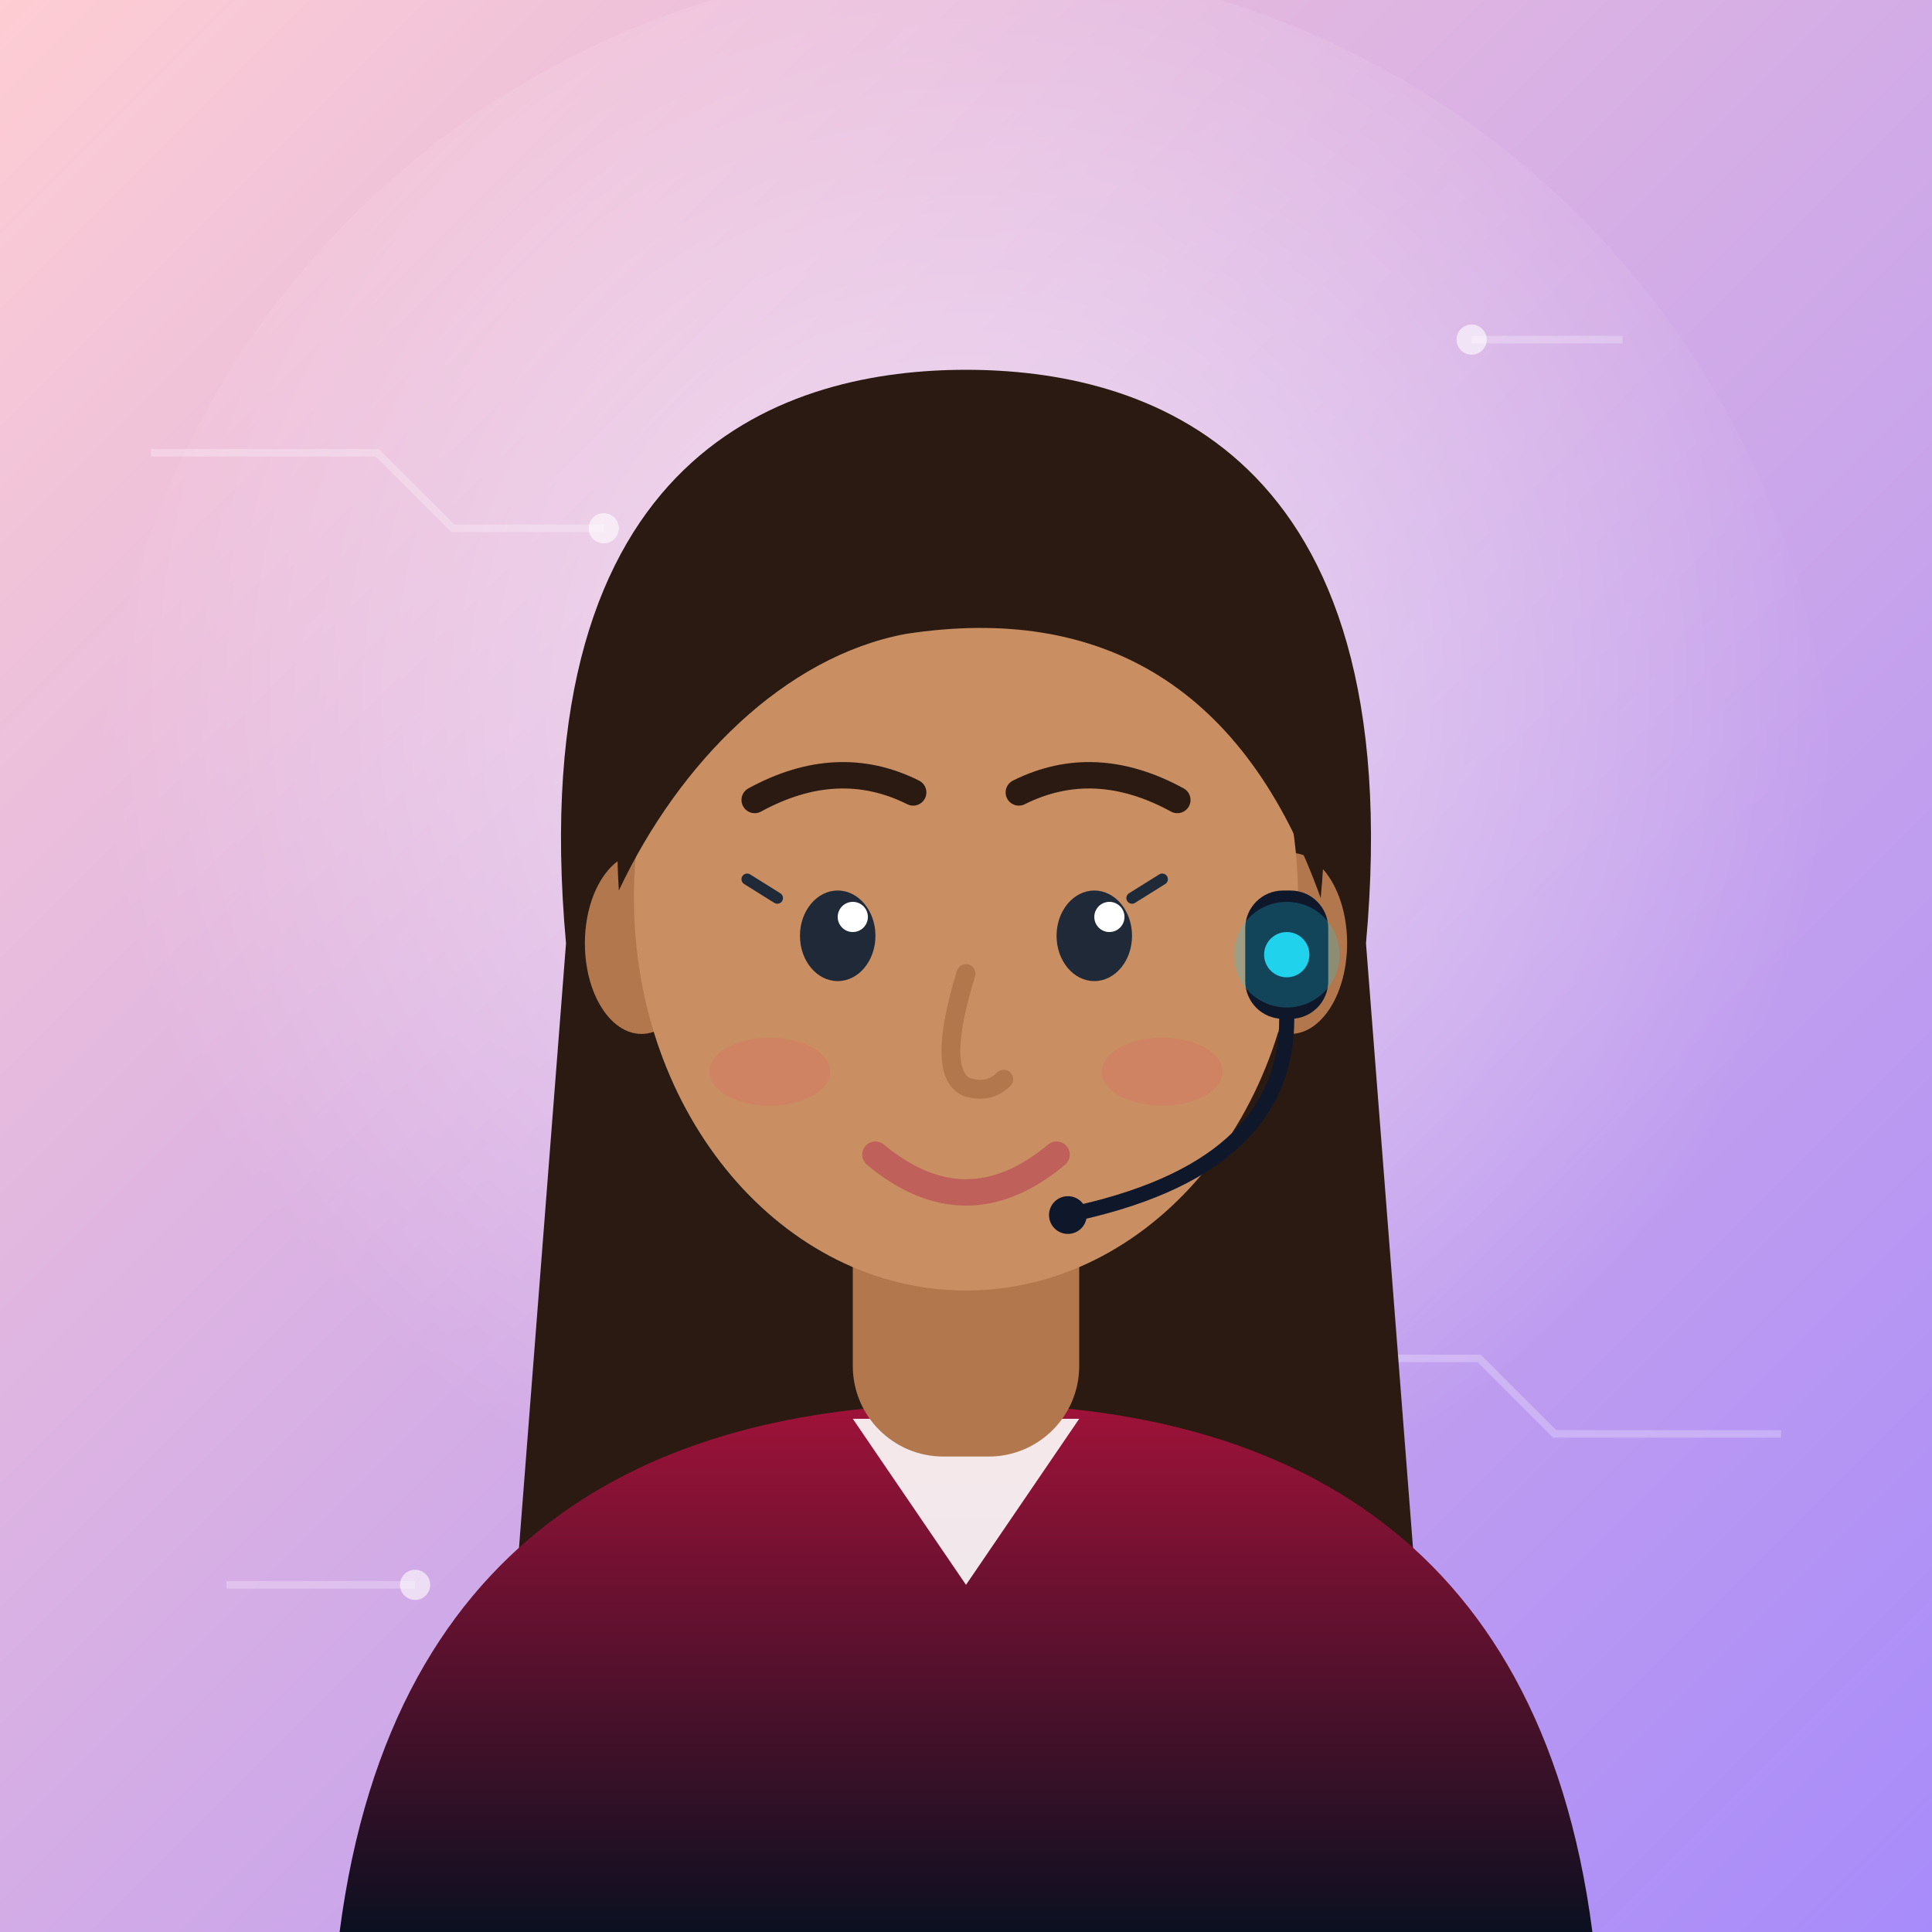
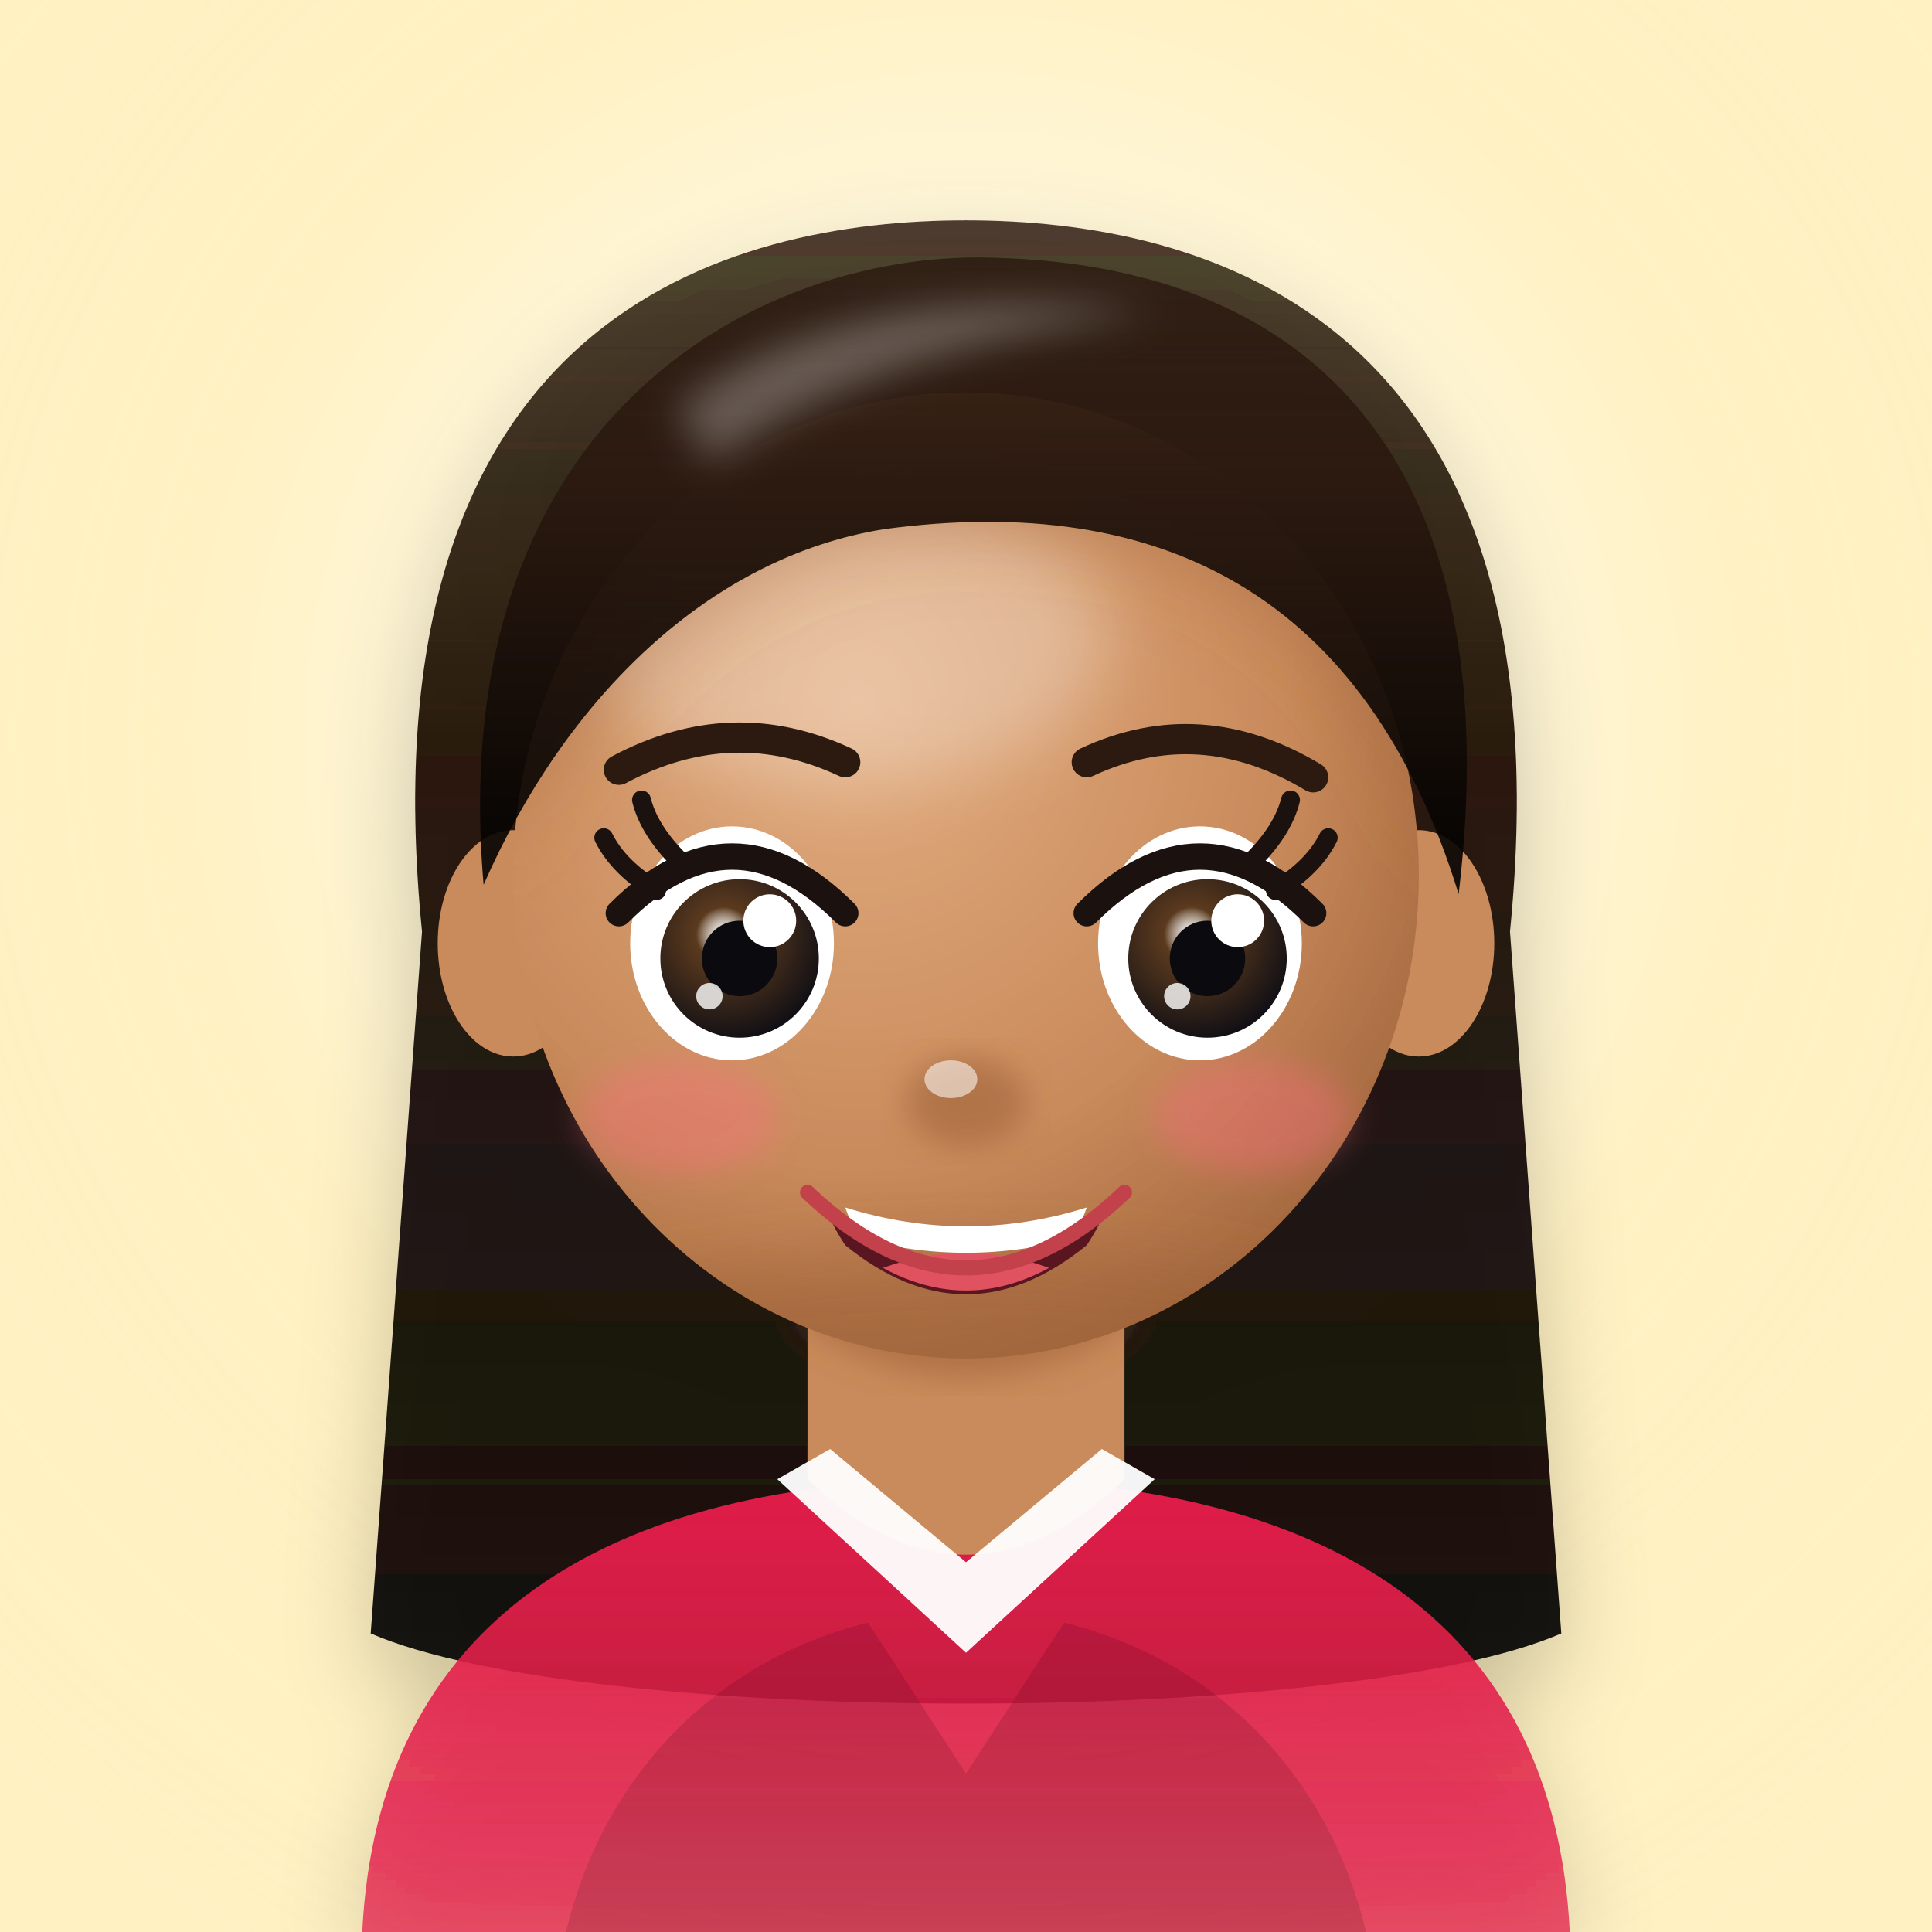
<svg xmlns="http://www.w3.org/2000/svg" viewBox="0 0 512 512" width="512" height="512">
  <defs>
-     <linearGradient id="fond" x1="0" y1="0" x2="1" y2="1">
-       <stop offset="0" stop-color="#fecdd3" />
-       <stop offset="1" stop-color="#a78bfa" />
+     <radialGradient id="fond" cx=".5" cy=".38" r=".75">
+       <stop offset="0" stop-color="#ffffff" />
+       <stop offset=".55" stop-color="#fff1c2" />
+       <stop offset="1" stop-color="#fff1c2" stop-opacity=".85" />
+     </radialGradient>
+     <radialGradient id="peau" cx=".38" cy=".32" r=".8">
+       <stop offset="0" stop-color="#e2ad80" />
+       <stop offset=".6" stop-color="#c98a5b" />
+       <stop offset="1" stop-color="#9a5f37" />
+     </radialGradient>
+     <radialGradient id="iris" cx=".4" cy=".35" r=".7">
+       <stop offset="0" stop-color="#ffffff" stop-opacity=".5" />
+       <stop offset=".25" stop-color="#5b3a1e" />
+       <stop offset="1" stop-color="#0d0d14" />
+     </radialGradient>
+     <linearGradient id="cheveux" x1="0" y1="0" x2="0" y2="1">
+       <stop offset="0" stop-color="#2c1a10" stop-opacity=".82" />
+       <stop offset=".35" stop-color="#2c1a10" />
+       <stop offset="1" stop-color="#000000" stop-opacity=".9" />
    </linearGradient>
-     <radialGradient id="halo" cx=".5" cy=".42" r=".5">
-       <stop offset="0" stop-color="#ffffff" stop-opacity=".55" />
-       <stop offset="1" stop-color="#ffffff" stop-opacity="0" />
-     </radialGradient>
-     <linearGradient id="habit" x1="0" y1="0" x2="0" y2="1">
-       <stop offset="0" stop-color="#9f1239" />
-       <stop offset="1" stop-color="#0b1020" />
+     <linearGradient id="haut" x1="0" y1="0" x2="0" y2="1">
+       <stop offset="0" stop-color="#e11d48" />
+       <stop offset="1" stop-color="#e11d48" stop-opacity=".75" />
    </linearGradient>
+     <filter id="flou" x="-20%" y="-20%" width="140%" height="140%">
+       <feGaussianBlur stdDeviation="9" />
+     </filter>
+     <filter id="flou2" x="-20%" y="-20%" width="140%" height="140%">
+       <feGaussianBlur stdDeviation="4" />
+     </filter>
+     <filter id="portee" x="-30%" y="-30%" width="160%" height="160%">
+       <feDropShadow dx="0" dy="10" stdDeviation="12" flood-color="#000000" flood-opacity=".22" />
+     </filter>
+     <clipPath id="tete">
+       <ellipse cx="256" cy="232" rx="120" ry="128" />
+     </clipPath>
  </defs>
+   <rect width="512" height="512" fill="#fff1c2" />
  <rect width="512" height="512" fill="url(#fond)" />
-   <circle cx="256" cy="220" r="230" fill="url(#halo)" />
-   <g stroke="#ffffff" stroke-opacity=".25" stroke-width="2" fill="none">
-     <path d="M40 120h60l20 20h40M472 380h-60l-20-20h-40M60 420h50M430 90h-40" />
+   <g filter="url(#portee)">
+     <g fill="url(#cheveux)" transform="translate(256 232) scale(1.36 1.24) translate(-256 -238)">
+       <path d="M150 250C138 118 210 98 256 98C302 98 374 118 362 250L372 400C330 420 182 420 140 400Z" />
+     </g>
+     <path fill="url(#haut)" d="M96 512C100 430 160 392 256 392C352 392 412 430 416 512Z" />
+     <path fill="#000000" fill-opacity=".12" d="M150 512C160 470 190 440 230 430L256 470L282 430C322 440 352 470 362 512Z" />
+     <path fill="#c98a5b" d="M214 340h84v52q-42 40-84 0Z" />
+     <path fill="#9a5f37" fill-opacity=".55" d="M214 352q42 26 84 0v-12h-84Z" filter="url(#flou2)" />
+     <path fill="#ffffff" fill-opacity=".95" d="M206 392l50 46l50-46l-14-8l-36 30l-36-30Z" />
+     <ellipse cx="136" cy="250" rx="20" ry="30" fill="#c98a5b" />
+     <ellipse cx="376" cy="250" rx="20" ry="30" fill="#c98a5b" />
+     <ellipse cx="256" cy="232" rx="120" ry="128" fill="url(#peau)" />
  </g>
-   <g fill="#ffffff" fill-opacity=".6">
-     <circle cx="160" cy="140" r="4" />
-     <circle cx="350" cy="360" r="4" />
-     <circle cx="110" cy="420" r="4" />
-     <circle cx="390" cy="90" r="4" />
+   <g clip-path="url(#tete)">
+     <ellipse cx="256" cy="372" rx="130" ry="40" fill="#9a5f37" fill-opacity=".45" filter="url(#flou)" />
+     <ellipse cx="224" cy="168" rx="70" ry="40" fill="#ffffff" fill-opacity=".28" filter="url(#flou)" />
+     <g fill="#9a5f37" fill-opacity=".45" filter="url(#flou)" transform="translate(256 232) scale(1.36 1.24) translate(-256 -238)">
+       <path d="M162 240C154 138 218 104 262 106C324 108 362 150 352 242C334 178 294 156 240 164C206 170 178 200 162 240Z" />
+     </g>
  </g>
-   <path fill="#2a1a12" d="M150 250C138 118 210 98 256 98C302 98 374 118 362 250L376 430C330 452 182 452 136 430Z" />
-   <path fill="url(#habit)" d="M90 512C104 404 176 372 256 372C336 372 408 404 422 512Z" />
-   <path fill="#ffffff" fill-opacity=".9" d="M226 376L256 420L286 376Z" />
-   <rect x="226" y="300" width="60" height="86" rx="24" fill="#b2774c" />
-   <ellipse cx="170" cy="250" rx="15" ry="24" fill="#b2774c" />
-   <ellipse cx="342" cy="250" rx="15" ry="24" fill="#b2774c" />
-   <ellipse cx="256" cy="238" rx="88" ry="104" fill="#c98e62" />
-   <path fill="#2a1a12" d="M164 236C158 140 218 108 262 110C322 112 358 152 350 238C330 182 292 160 240 168C208 174 180 202 164 236Z" />
-   <path d="M200 212q22-12 42-2M270 210q20-10 42 2" stroke="#2a1a12" stroke-width="7" stroke-linecap="round" fill="none" />
-   <ellipse cx="222" cy="248" rx="10" ry="12" fill="#1f2937" />
-   <ellipse cx="290" cy="248" rx="10" ry="12" fill="#1f2937" />
-   <circle cx="226" cy="243" r="4" fill="#ffffff" />
-   <circle cx="294" cy="243" r="4" fill="#ffffff" />
-   <path d="M206 238l-8-5M300 238l8-5" stroke="#1f2937" stroke-width="3" stroke-linecap="round" />
-   <path d="M256 258q-8 26 0 30q6 2 10-2" stroke="#b2774c" stroke-width="5" stroke-linecap="round" fill="none" />
-   <ellipse cx="204" cy="284" rx="16" ry="9" fill="#f43f5e" fill-opacity=".14" />
-   <ellipse cx="308" cy="284" rx="16" ry="9" fill="#f43f5e" fill-opacity=".14" />
-   <path d="M232 306q24 20 48 0" stroke="#c0605a" stroke-width="7" stroke-linecap="round" fill="none" />
-   <g>
-     <rect x="330" y="236" width="22" height="34" rx="10" fill="#0f172a" />
-     <circle cx="341" cy="253" r="6" fill="#22d3ee" />
-     <circle cx="341" cy="253" r="14" fill="#22d3ee" fill-opacity=".25" />
-     <path d="M341 270q0 40-58 52" stroke="#0f172a" stroke-width="4" fill="none" stroke-linecap="round" />
-     <circle cx="283" cy="322" r="5" fill="#0f172a" />
+   <ellipse cx="180" cy="296" rx="26" ry="15" fill="#ff6b81" fill-opacity=".35" filter="url(#flou2)" />
+   <ellipse cx="332" cy="296" rx="26" ry="15" fill="#ff6b81" fill-opacity=".35" filter="url(#flou2)" />
+   <ellipse cx="194" cy="250" rx="27" ry="31" fill="#ffffff" />
+   <circle cx="196" cy="254" r="21" fill="url(#iris)" />
+   <circle cx="196" cy="254" r="10" fill="#0b0b0f" />
+   <circle cx="204" cy="244" r="7" fill="#ffffff" />
+   <circle cx="188" cy="264" r="3.5" fill="#ffffff" fill-opacity=".8" />
+   <path d="M164 242q30-30 60 0" stroke="#1b1210" stroke-width="7" fill="none" stroke-linecap="round" />
+   <ellipse cx="318" cy="250" rx="27" ry="31" fill="#ffffff" />
+   <circle cx="320" cy="254" r="21" fill="url(#iris)" />
+   <circle cx="320" cy="254" r="10" fill="#0b0b0f" />
+   <circle cx="328" cy="244" r="7" fill="#ffffff" />
+   <circle cx="312" cy="264" r="3.5" fill="#ffffff" fill-opacity=".8" />
+   <path d="M288 242q30-30 60 0" stroke="#1b1210" stroke-width="7" fill="none" stroke-linecap="round" />
+   <path d="M174 236q-10-6-14-14M180 228q-8-8-10-16M338 236q10-6 14-14M332 228q8-8 10-16" stroke="#1b1210" stroke-width="5" stroke-linecap="round" fill="none" />
+   <path d="M164 204q30-16 60-2M288 202q30-14 60 4" stroke="#2c1a10" stroke-width="8" stroke-linecap="round" fill="none" />
+   <ellipse cx="256" cy="292" rx="16" ry="12" fill="#9a5f37" fill-opacity=".55" filter="url(#flou2)" />
+   <ellipse cx="252" cy="286" rx="7" ry="5" fill="#ffffff" fill-opacity=".55" />
+   <path d="M218 318q38 34 76 0q-2 6-6 12q-32 26-64 0q-4-6-6-12Z" fill="#5a1620" />
+   <path d="M224 320q32 10 64 0l-3 8q-29 8-58 0Z" fill="#ffffff" />
+   <path d="M234 336q22 12 44 0q-22-8-44 0Z" fill="#e0525f" />
+   <path d="M214 316q42 40 84 0" stroke="#c2414b" stroke-width="4" fill="none" stroke-linecap="round" />
+   <g fill="url(#cheveux)" transform="translate(256 232) scale(1.36 1.24) translate(-256 -238)">
+     <path d="M162 240C154 138 218 104 262 106C324 108 362 150 352 242C334 178 294 156 240 164C206 170 178 200 162 240Z" />
+   </g>
+   <g fill="#ffffff" fill-opacity=".28" filter="url(#flou2)" transform="translate(256 232) scale(1.36 1.24) translate(-256 -238)">
+     <path d="M200 138C222 118 258 112 292 118C262 122 232 130 206 150Z" />
  </g>
</svg>
